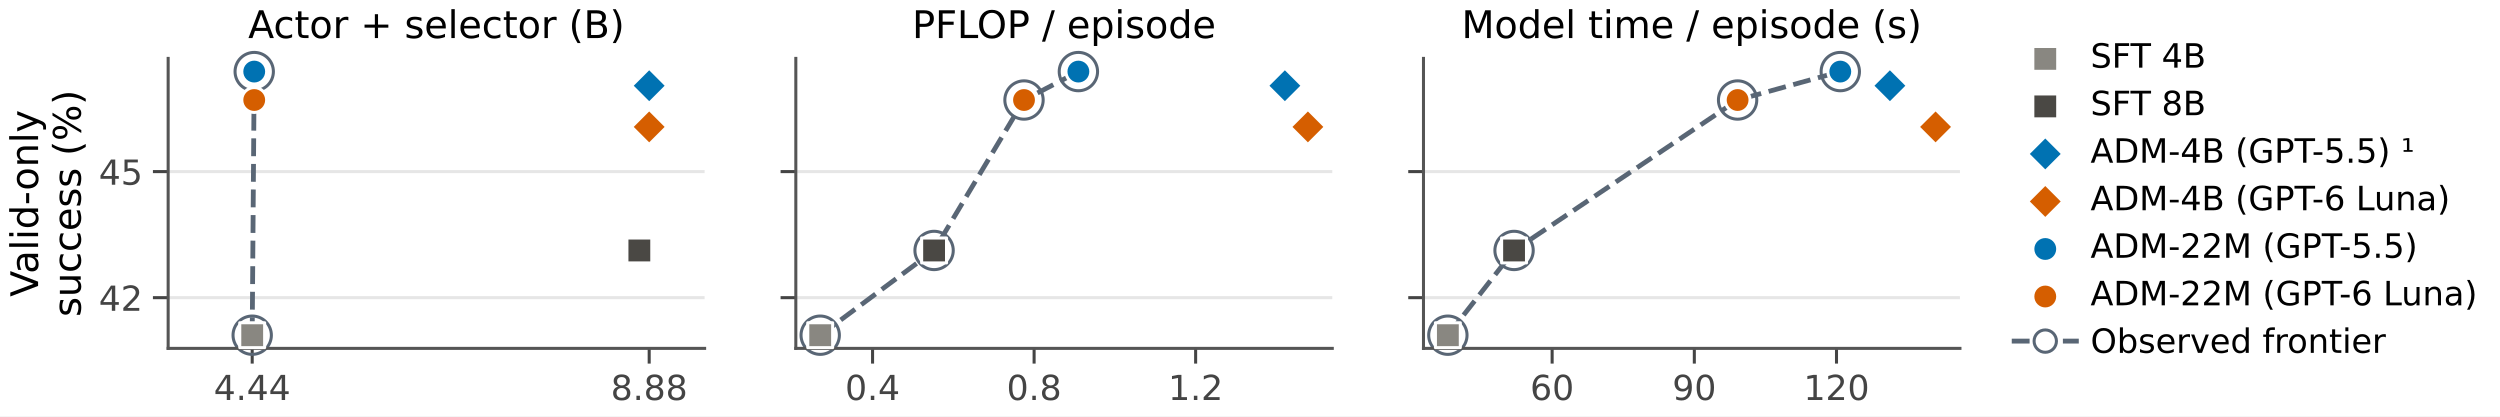
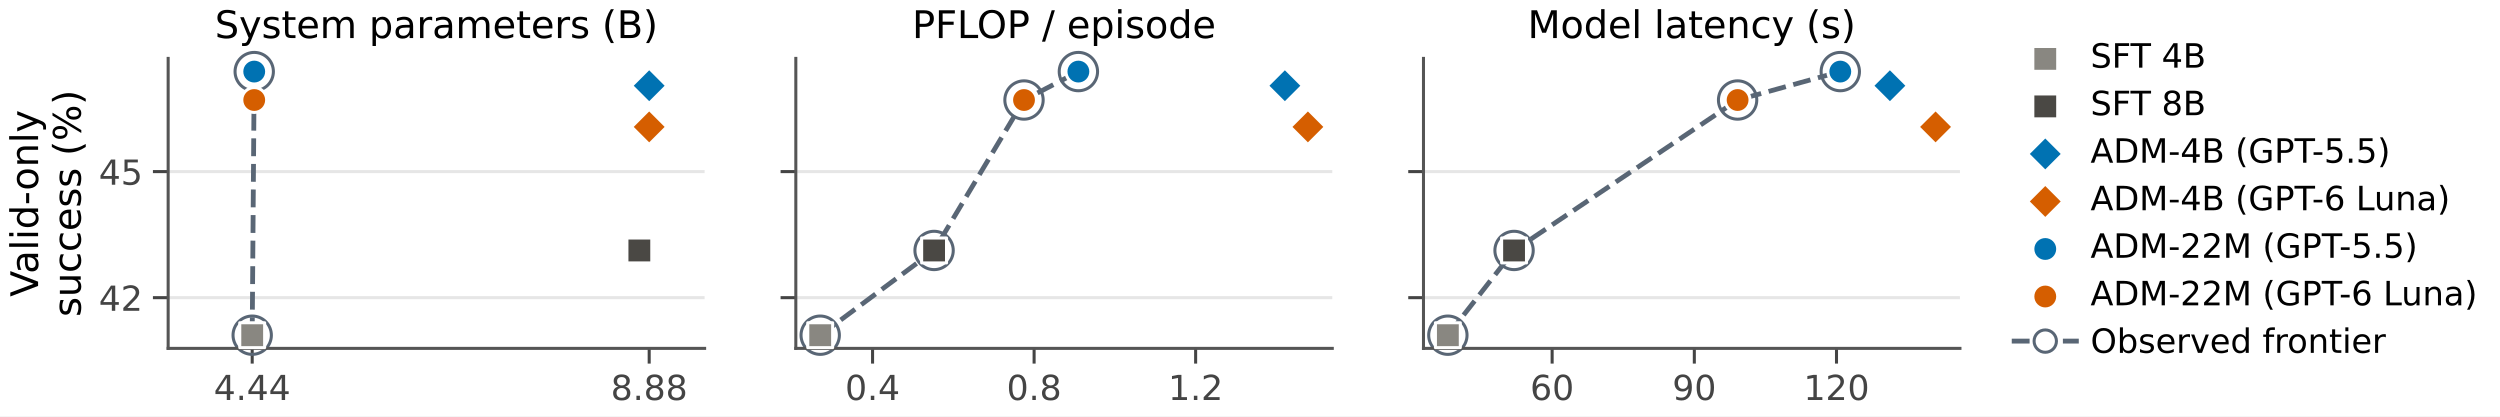
<svg xmlns="http://www.w3.org/2000/svg" xmlns:xlink="http://www.w3.org/1999/xlink" width="492.246pt" height="81.976pt" viewBox="0 0 492.246 81.976" version="1.1">
  <defs>
    <style type="text/css">*{stroke-linejoin: round; stroke-linecap: butt}</style>
  </defs>
  <g id="figure_1">
    <g id="patch_1">
      <path d="M 0 81.976 L 492.246 81.976 L 492.246 0 L 0 0 z " style="fill: #ffffff" />
    </g>
    <g id="axes_1">
      <g id="patch_2">
        <path d="M 33.11 68.595 L 138.739 68.595 L 138.739 11.499 L 33.11 11.499 z " style="fill: #ffffff" />
      </g>
      <g id="matplotlib.axis_1">
        <g id="xtick_1">
          <g id="line2d_1">
            <defs>
-               <path id="m1d6818818a" d="M 0 0 L 0 3 " style="stroke: #444444; stroke-width: 0.6" />
+               <path id="m4ed2a5f9fd" d="M 0 0 L 0 3 " style="stroke: #444444; stroke-width: 0.6" />
            </defs>
            <g>
-               <use xlink:href="#m1d6818818a" x="49.658" y="68.595" style="fill: #444444; stroke: #444444; stroke-width: 0.6" />
+               <use xlink:href="#m4ed2a5f9fd" x="49.658" y="68.595" style="fill: #444444; stroke: #444444; stroke-width: 0.6" />
            </g>
          </g>
          <g id="text_1">
            <text style="fill: #444444; font: 6.8px 'DejaVu Sans'; text-anchor: middle" x="49.658" y="78.762" transform="rotate(-0 49.65846 78.76177)">4.44</text>
          </g>
        </g>
        <g id="xtick_2">
          <g id="line2d_2">
            <g>
-               <use xlink:href="#m1d6818818a" x="127.824" y="68.595" style="fill: #444444; stroke: #444444; stroke-width: 0.6" />
+               <use xlink:href="#m4ed2a5f9fd" x="127.824" y="68.595" style="fill: #444444; stroke: #444444; stroke-width: 0.6" />
            </g>
          </g>
          <g id="text_2">
            <text style="fill: #444444; font: 6.8px 'DejaVu Sans'; text-anchor: middle" x="127.824" y="78.762" transform="rotate(-0 127.8237 78.76177)">8.88</text>
          </g>
        </g>
      </g>
      <g id="matplotlib.axis_2">
        <g id="ytick_1">
          <g id="line2d_3">
-             <path d="M 33.11 58.608 L 138.739 58.608 " clip-path="url(#pe77ef2e80b)" style="fill: none; stroke: #e6e6e6; stroke-width: 0.6; stroke-linecap: square" />
+             <path d="M 33.11 58.608 L 138.739 58.608 " clip-path="url(#pcce47cb4ce)" style="fill: none; stroke: #e6e6e6; stroke-width: 0.6; stroke-linecap: square" />
          </g>
          <g id="line2d_4">
            <defs>
-               <path id="med9d00f886" d="M 0 0 L -3 0 " style="stroke: #444444; stroke-width: 0.6" />
+               <path id="m2b2ba8d60e" d="M 0 0 L -3 0 " style="stroke: #444444; stroke-width: 0.6" />
            </defs>
            <g>
-               <use xlink:href="#med9d00f886" x="33.11" y="58.608" style="fill: #444444; stroke: #444444; stroke-width: 0.6" />
+               <use xlink:href="#m2b2ba8d60e" x="33.11" y="58.608" style="fill: #444444; stroke: #444444; stroke-width: 0.6" />
            </g>
          </g>
          <g id="text_3">
            <text style="fill: #444444; font: 6.8px 'DejaVu Sans'; text-anchor: end" x="28.11" y="61.192" transform="rotate(-0 28.10995 61.1916)">42</text>
          </g>
        </g>
        <g id="ytick_2">
          <g id="line2d_5">
-             <path d="M 33.11 33.786 L 138.739 33.786 " clip-path="url(#pe77ef2e80b)" style="fill: none; stroke: #e6e6e6; stroke-width: 0.6; stroke-linecap: square" />
+             <path d="M 33.11 33.786 L 138.739 33.786 " clip-path="url(#pcce47cb4ce)" style="fill: none; stroke: #e6e6e6; stroke-width: 0.6; stroke-linecap: square" />
          </g>
          <g id="line2d_6">
            <g>
-               <use xlink:href="#med9d00f886" x="33.11" y="33.786" style="fill: #444444; stroke: #444444; stroke-width: 0.6" />
+               <use xlink:href="#m2b2ba8d60e" x="33.11" y="33.786" style="fill: #444444; stroke: #444444; stroke-width: 0.6" />
            </g>
          </g>
          <g id="text_4">
            <text style="fill: #444444; font: 6.8px 'DejaVu Sans'; text-anchor: end" x="28.11" y="36.37" transform="rotate(-0 28.10995 36.36965)">45</text>
          </g>
        </g>
        <g id="text_5">
          <text style="font: 7.5px 'DejaVu Sans'" transform="translate(7.498828 58.43941) rotate(-90)">Valid-only</text>
          <text style="font: 7.5px 'DejaVu Sans'" transform="translate(15.89719 62.39624) rotate(-90)">success (%)</text>
        </g>
      </g>
      <g id="line2d_7">
-         <path d="M 49.658 66 L 50.056 14.094 " clip-path="url(#pe77ef2e80b)" style="fill: none; stroke-dasharray: 3.515,1.52; stroke-dashoffset: 0; stroke: #596675; stroke-width: 0.95" />
+         <path d="M 49.658 66 L 50.056 14.094 " clip-path="url(#pcce47cb4ce)" style="fill: none; stroke-dasharray: 3.515,1.52; stroke-dashoffset: 0; stroke: #596675; stroke-width: 0.95" />
      </g>
      <g id="PathCollection_1">
        <defs>
-           <path id="C0_0_d51d27ac42" d="M 0 3.775 C 1.001 3.775 1.961 3.377 2.669 2.669 C 3.377 1.961 3.775 1.001 3.775 -0 C 3.775 -1.001 3.377 -1.961 2.669 -2.669 C 1.961 -3.377 1.001 -3.775 0 -3.775 C -1.001 -3.775 -1.961 -3.377 -2.669 -2.669 C -3.377 -1.961 -3.775 -1.001 -3.775 0 C -3.775 1.001 -3.377 1.961 -2.669 2.669 C -1.961 3.377 -1.001 3.775 0 3.775 z " />
-         </defs>
-         <use xlink:href="#C0_0_d51d27ac42" x="49.658" y="66" style="fill: none; stroke: #596675; stroke-width: 0.6" />
-         <use xlink:href="#C0_0_d51d27ac42" x="50.056" y="14.094" style="fill: none; stroke: #596675; stroke-width: 0.6" />
+           <path id="C0_0_859337e7d4" d="M 0 3.775 C 1.001 3.775 1.961 3.377 2.669 2.669 C 3.377 1.961 3.775 1.001 3.775 -0 C 3.775 -1.001 3.377 -1.961 2.669 -2.669 C 1.961 -3.377 1.001 -3.775 0 -3.775 C -1.001 -3.775 -1.961 -3.377 -2.669 -2.669 C -3.377 -1.961 -3.775 -1.001 -3.775 0 C -3.775 1.001 -3.377 1.961 -2.669 2.669 C -1.961 3.377 -1.001 3.775 0 3.775 z " />
+         </defs>
+         <use xlink:href="#C0_0_859337e7d4" x="49.658" y="66" style="fill: none; stroke: #596675; stroke-width: 0.6" />
+         <use xlink:href="#C0_0_859337e7d4" x="50.056" y="14.094" style="fill: none; stroke: #596675; stroke-width: 0.6" />
      </g>
      <g id="patch_3">
        <path d="M 33.11 68.595 L 33.11 11.499 " style="fill: none; stroke: #555555; stroke-width: 0.6; stroke-linejoin: miter; stroke-linecap: square" />
      </g>
      <g id="patch_4">
        <path d="M 33.11 68.595 L 138.739 68.595 " style="fill: none; stroke: #555555; stroke-width: 0.6; stroke-linejoin: miter; stroke-linecap: square" />
      </g>
      <g id="PathCollection_2">
        <defs>
-           <path id="m25f472e265" d="M -0 3.464 L 3.464 0 L 0 -3.464 L -3.464 -0 z " style="stroke: #ffffff; stroke-width: 0.6" />
-         </defs>
-         <g>
-           <use xlink:href="#m25f472e265" x="127.824" y="16.88" style="fill: #0072b2; stroke: #ffffff; stroke-width: 0.6" />
+           <path id="m54dc20bf72" d="M -0 3.464 L 3.464 0 L 0 -3.464 L -3.464 -0 z " style="stroke: #ffffff; stroke-width: 0.6" />
+         </defs>
+         <g>
+           <use xlink:href="#m54dc20bf72" x="127.824" y="16.88" style="fill: #0072b2; stroke: #ffffff; stroke-width: 0.6" />
        </g>
      </g>
      <g id="PathCollection_3">
        <defs>
-           <path id="m41f40985aa" d="M -0 3.464 L 3.464 0 L 0 -3.464 L -3.464 -0 z " style="stroke: #ffffff; stroke-width: 0.6" />
-         </defs>
-         <g>
-           <use xlink:href="#m41f40985aa" x="127.824" y="24.988" style="fill: #d55e00; stroke: #ffffff; stroke-width: 0.6" />
+           <path id="mbe1b7980fe" d="M -0 3.464 L 3.464 0 L 0 -3.464 L -3.464 -0 z " style="stroke: #ffffff; stroke-width: 0.6" />
+         </defs>
+         <g>
+           <use xlink:href="#mbe1b7980fe" x="127.824" y="24.988" style="fill: #d55e00; stroke: #ffffff; stroke-width: 0.6" />
        </g>
      </g>
      <g id="PathCollection_4">
        <defs>
-           <path id="m93960d5d85" d="M 0 2.449 C 0.65 2.449 1.273 2.191 1.732 1.732 C 2.191 1.273 2.449 0.65 2.449 0 C 2.449 -0.65 2.191 -1.273 1.732 -1.732 C 1.273 -2.191 0.65 -2.449 0 -2.449 C -0.65 -2.449 -1.273 -2.191 -1.732 -1.732 C -2.191 -1.273 -2.449 -0.65 -2.449 0 C -2.449 0.65 -2.191 1.273 -1.732 1.732 C -1.273 2.191 -0.65 2.449 0 2.449 z " style="stroke: #ffffff; stroke-width: 0.6" />
-         </defs>
-         <g>
-           <use xlink:href="#m93960d5d85" x="50.056" y="14.094" style="fill: #0072b2; stroke: #ffffff; stroke-width: 0.6" />
+           <path id="m89b15c3407" d="M 0 2.449 C 0.65 2.449 1.273 2.191 1.732 1.732 C 2.191 1.273 2.449 0.65 2.449 0 C 2.449 -0.65 2.191 -1.273 1.732 -1.732 C 1.273 -2.191 0.65 -2.449 0 -2.449 C -0.65 -2.449 -1.273 -2.191 -1.732 -1.732 C -2.191 -1.273 -2.449 -0.65 -2.449 0 C -2.449 0.65 -2.191 1.273 -1.732 1.732 C -1.273 2.191 -0.65 2.449 0 2.449 z " style="stroke: #ffffff; stroke-width: 0.6" />
+         </defs>
+         <g>
+           <use xlink:href="#m89b15c3407" x="50.056" y="14.094" style="fill: #0072b2; stroke: #ffffff; stroke-width: 0.6" />
        </g>
      </g>
      <g id="PathCollection_5">
        <defs>
-           <path id="mc1979ccee5" d="M 0 2.449 C 0.65 2.449 1.273 2.191 1.732 1.732 C 2.191 1.273 2.449 0.65 2.449 0 C 2.449 -0.65 2.191 -1.273 1.732 -1.732 C 1.273 -2.191 0.65 -2.449 0 -2.449 C -0.65 -2.449 -1.273 -2.191 -1.732 -1.732 C -2.191 -1.273 -2.449 -0.65 -2.449 0 C -2.449 0.65 -2.191 1.273 -1.732 1.732 C -1.273 2.191 -0.65 2.449 0 2.449 z " style="stroke: #ffffff; stroke-width: 0.6" />
-         </defs>
-         <g>
-           <use xlink:href="#mc1979ccee5" x="50.056" y="19.693" style="fill: #d55e00; stroke: #ffffff; stroke-width: 0.6" />
+           <path id="m65c26125ad" d="M 0 2.449 C 0.65 2.449 1.273 2.191 1.732 1.732 C 2.191 1.273 2.449 0.65 2.449 0 C 2.449 -0.65 2.191 -1.273 1.732 -1.732 C 1.273 -2.191 0.65 -2.449 0 -2.449 C -0.65 -2.449 -1.273 -2.191 -1.732 -1.732 C -2.191 -1.273 -2.449 -0.65 -2.449 0 C -2.449 0.65 -2.191 1.273 -1.732 1.732 C -1.273 2.191 -0.65 2.449 0 2.449 z " style="stroke: #ffffff; stroke-width: 0.6" />
+         </defs>
+         <g>
+           <use xlink:href="#m65c26125ad" x="50.056" y="19.693" style="fill: #d55e00; stroke: #ffffff; stroke-width: 0.6" />
        </g>
      </g>
      <g id="text_6">
-         <text style="font: 7.5px 'DejaVu Sans'; text-anchor: middle" x="85.924" y="7.499" transform="rotate(-0 85.92432 7.498828)">Actor + selector (B)</text>
+         <text style="font: 7.5px 'DejaVu Sans'; text-anchor: middle" x="85.924" y="7.499" transform="rotate(-0 85.92432 7.498828)">System parameters (B)</text>
      </g>
      <g id="PathCollection_6">
        <defs>
-           <path id="me583e80e19" d="M -2.449 2.449 L 2.449 2.449 L 2.449 -2.449 L -2.449 -2.449 z " style="stroke: #ffffff; stroke-width: 0.6" />
-         </defs>
-         <g>
-           <use xlink:href="#me583e80e19" x="49.658" y="66" style="fill: #898781; stroke: #ffffff; stroke-width: 0.6" />
+           <path id="ma2722bf5ea" d="M -2.449 2.449 L 2.449 2.449 L 2.449 -2.449 L -2.449 -2.449 z " style="stroke: #ffffff; stroke-width: 0.6" />
+         </defs>
+         <g>
+           <use xlink:href="#ma2722bf5ea" x="49.658" y="66" style="fill: #898781; stroke: #ffffff; stroke-width: 0.6" />
        </g>
      </g>
      <g id="PathCollection_7">
        <defs>
-           <path id="m8d2013bb5d" d="M -2.449 2.449 L 2.449 2.449 L 2.449 -2.449 L -2.449 -2.449 z " style="stroke: #ffffff; stroke-width: 0.6" />
-         </defs>
-         <g>
-           <use xlink:href="#m8d2013bb5d" x="125.887" y="49.314" style="fill: #4a4844; stroke: #ffffff; stroke-width: 0.6" />
+           <path id="m0a4934aa23" d="M -2.449 2.449 L 2.449 2.449 L 2.449 -2.449 L -2.449 -2.449 z " style="stroke: #ffffff; stroke-width: 0.6" />
+         </defs>
+         <g>
+           <use xlink:href="#m0a4934aa23" x="125.887" y="49.314" style="fill: #4a4844; stroke: #ffffff; stroke-width: 0.6" />
        </g>
      </g>
    </g>
    <g id="axes_2">
      <g id="patch_5">
        <path d="M 156.696 68.595 L 262.324 68.595 L 262.324 11.499 L 156.696 11.499 z " style="fill: #ffffff" />
      </g>
      <g id="matplotlib.axis_3">
        <g id="xtick_3">
          <g id="line2d_8">
            <g>
-               <use xlink:href="#m1d6818818a" x="171.807" y="68.595" style="fill: #444444; stroke: #444444; stroke-width: 0.6" />
+               <use xlink:href="#m4ed2a5f9fd" x="171.807" y="68.595" style="fill: #444444; stroke: #444444; stroke-width: 0.6" />
            </g>
          </g>
          <g id="text_7">
            <text style="fill: #444444; font: 6.8px 'DejaVu Sans'; text-anchor: middle" x="171.807" y="78.762" transform="rotate(-0 171.8072 78.76177)">0.4</text>
          </g>
        </g>
        <g id="xtick_4">
          <g id="line2d_9">
            <g>
-               <use xlink:href="#m1d6818818a" x="203.613" y="68.595" style="fill: #444444; stroke: #444444; stroke-width: 0.6" />
+               <use xlink:href="#m4ed2a5f9fd" x="203.613" y="68.595" style="fill: #444444; stroke: #444444; stroke-width: 0.6" />
            </g>
          </g>
          <g id="text_8">
            <text style="fill: #444444; font: 6.8px 'DejaVu Sans'; text-anchor: middle" x="203.613" y="78.762" transform="rotate(-0 203.6127 78.76177)">0.8</text>
          </g>
        </g>
        <g id="xtick_5">
          <g id="line2d_10">
            <g>
-               <use xlink:href="#m1d6818818a" x="235.418" y="68.595" style="fill: #444444; stroke: #444444; stroke-width: 0.6" />
+               <use xlink:href="#m4ed2a5f9fd" x="235.418" y="68.595" style="fill: #444444; stroke: #444444; stroke-width: 0.6" />
            </g>
          </g>
          <g id="text_9">
            <text style="fill: #444444; font: 6.8px 'DejaVu Sans'; text-anchor: middle" x="235.418" y="78.762" transform="rotate(-0 235.4182 78.76177)">1.2</text>
          </g>
        </g>
      </g>
      <g id="matplotlib.axis_4">
        <g id="ytick_3">
          <g id="line2d_11">
-             <path d="M 156.696 58.608 L 262.324 58.608 " clip-path="url(#pc589621de2)" style="fill: none; stroke: #e6e6e6; stroke-width: 0.6; stroke-linecap: square" />
+             <path d="M 156.696 58.608 L 262.324 58.608 " clip-path="url(#p7c6362c115)" style="fill: none; stroke: #e6e6e6; stroke-width: 0.6; stroke-linecap: square" />
          </g>
          <g id="line2d_12">
            <g>
-               <use xlink:href="#med9d00f886" x="156.696" y="58.608" style="fill: #444444; stroke: #444444; stroke-width: 0.6" />
+               <use xlink:href="#m2b2ba8d60e" x="156.696" y="58.608" style="fill: #444444; stroke: #444444; stroke-width: 0.6" />
            </g>
          </g>
        </g>
        <g id="ytick_4">
          <g id="line2d_13">
-             <path d="M 156.696 33.786 L 262.324 33.786 " clip-path="url(#pc589621de2)" style="fill: none; stroke: #e6e6e6; stroke-width: 0.6; stroke-linecap: square" />
+             <path d="M 156.696 33.786 L 262.324 33.786 " clip-path="url(#p7c6362c115)" style="fill: none; stroke: #e6e6e6; stroke-width: 0.6; stroke-linecap: square" />
          </g>
          <g id="line2d_14">
            <g>
-               <use xlink:href="#med9d00f886" x="156.696" y="33.786" style="fill: #444444; stroke: #444444; stroke-width: 0.6" />
+               <use xlink:href="#m2b2ba8d60e" x="156.696" y="33.786" style="fill: #444444; stroke: #444444; stroke-width: 0.6" />
            </g>
          </g>
        </g>
      </g>
      <g id="line2d_15">
-         <path d="M 161.497 66 L 183.92 49.314 L 201.625 19.693 L 212.333 14.094 " clip-path="url(#pc589621de2)" style="fill: none; stroke-dasharray: 3.515,1.52; stroke-dashoffset: 0; stroke: #596675; stroke-width: 0.95" />
+         <path d="M 161.497 66 L 183.92 49.314 L 201.625 19.693 L 212.333 14.094 " clip-path="url(#p7c6362c115)" style="fill: none; stroke-dasharray: 3.515,1.52; stroke-dashoffset: 0; stroke: #596675; stroke-width: 0.95" />
      </g>
      <g id="PathCollection_8">
        <defs>
-           <path id="C1_0_61b269b53e" d="M 0 3.775 C 1.001 3.775 1.961 3.377 2.669 2.669 C 3.377 1.961 3.775 1.001 3.775 -0 C 3.775 -1.001 3.377 -1.961 2.669 -2.669 C 1.961 -3.377 1.001 -3.775 0 -3.775 C -1.001 -3.775 -1.961 -3.377 -2.669 -2.669 C -3.377 -1.961 -3.775 -1.001 -3.775 0 C -3.775 1.001 -3.377 1.961 -2.669 2.669 C -1.961 3.377 -1.001 3.775 0 3.775 z " />
-         </defs>
-         <use xlink:href="#C1_0_61b269b53e" x="161.497" y="66" style="fill: none; stroke: #596675; stroke-width: 0.6" />
-         <use xlink:href="#C1_0_61b269b53e" x="183.92" y="49.314" style="fill: none; stroke: #596675; stroke-width: 0.6" />
-         <use xlink:href="#C1_0_61b269b53e" x="201.625" y="19.693" style="fill: none; stroke: #596675; stroke-width: 0.6" />
-         <use xlink:href="#C1_0_61b269b53e" x="212.333" y="14.094" style="fill: none; stroke: #596675; stroke-width: 0.6" />
+           <path id="C1_0_ae42c2b0bc" d="M 0 3.775 C 1.001 3.775 1.961 3.377 2.669 2.669 C 3.377 1.961 3.775 1.001 3.775 -0 C 3.775 -1.001 3.377 -1.961 2.669 -2.669 C 1.961 -3.377 1.001 -3.775 0 -3.775 C -1.001 -3.775 -1.961 -3.377 -2.669 -2.669 C -3.377 -1.961 -3.775 -1.001 -3.775 0 C -3.775 1.001 -3.377 1.961 -2.669 2.669 C -1.961 3.377 -1.001 3.775 0 3.775 z " />
+         </defs>
+         <use xlink:href="#C1_0_ae42c2b0bc" x="161.497" y="66" style="fill: none; stroke: #596675; stroke-width: 0.6" />
+         <use xlink:href="#C1_0_ae42c2b0bc" x="183.92" y="49.314" style="fill: none; stroke: #596675; stroke-width: 0.6" />
+         <use xlink:href="#C1_0_ae42c2b0bc" x="201.625" y="19.693" style="fill: none; stroke: #596675; stroke-width: 0.6" />
+         <use xlink:href="#C1_0_ae42c2b0bc" x="212.333" y="14.094" style="fill: none; stroke: #596675; stroke-width: 0.6" />
      </g>
      <g id="patch_6">
        <path d="M 156.696 68.595 L 156.696 11.499 " style="fill: none; stroke: #555555; stroke-width: 0.6; stroke-linejoin: miter; stroke-linecap: square" />
      </g>
      <g id="patch_7">
        <path d="M 156.696 68.595 L 262.324 68.595 " style="fill: none; stroke: #555555; stroke-width: 0.6; stroke-linejoin: miter; stroke-linecap: square" />
      </g>
      <g id="PathCollection_9">
        <g>
-           <use xlink:href="#m25f472e265" x="252.991" y="16.88" style="fill: #0072b2; stroke: #ffffff; stroke-width: 0.6" />
+           <use xlink:href="#m54dc20bf72" x="252.991" y="16.88" style="fill: #0072b2; stroke: #ffffff; stroke-width: 0.6" />
        </g>
      </g>
      <g id="PathCollection_10">
        <g>
-           <use xlink:href="#m41f40985aa" x="257.523" y="24.988" style="fill: #d55e00; stroke: #ffffff; stroke-width: 0.6" />
+           <use xlink:href="#mbe1b7980fe" x="257.523" y="24.988" style="fill: #d55e00; stroke: #ffffff; stroke-width: 0.6" />
        </g>
      </g>
      <g id="PathCollection_11">
        <g>
-           <use xlink:href="#m93960d5d85" x="212.333" y="14.094" style="fill: #0072b2; stroke: #ffffff; stroke-width: 0.6" />
+           <use xlink:href="#m89b15c3407" x="212.333" y="14.094" style="fill: #0072b2; stroke: #ffffff; stroke-width: 0.6" />
        </g>
      </g>
      <g id="PathCollection_12">
        <g>
-           <use xlink:href="#mc1979ccee5" x="201.625" y="19.693" style="fill: #d55e00; stroke: #ffffff; stroke-width: 0.6" />
+           <use xlink:href="#m65c26125ad" x="201.625" y="19.693" style="fill: #d55e00; stroke: #ffffff; stroke-width: 0.6" />
        </g>
      </g>
      <g id="text_10">
        <text style="font: 7.5px 'DejaVu Sans'; text-anchor: middle" x="209.51" y="7.499" transform="rotate(-0 209.51 7.498828)">PFLOP / episode</text>
      </g>
      <g id="PathCollection_13">
        <g>
-           <use xlink:href="#me583e80e19" x="161.497" y="66" style="fill: #898781; stroke: #ffffff; stroke-width: 0.6" />
+           <use xlink:href="#ma2722bf5ea" x="161.497" y="66" style="fill: #898781; stroke: #ffffff; stroke-width: 0.6" />
        </g>
      </g>
      <g id="PathCollection_14">
        <g>
-           <use xlink:href="#m8d2013bb5d" x="183.92" y="49.314" style="fill: #4a4844; stroke: #ffffff; stroke-width: 0.6" />
+           <use xlink:href="#m0a4934aa23" x="183.92" y="49.314" style="fill: #4a4844; stroke: #ffffff; stroke-width: 0.6" />
        </g>
      </g>
    </g>
    <g id="axes_3">
      <g id="patch_8">
        <path d="M 280.281 68.595 L 385.91 68.595 L 385.91 11.499 L 280.281 11.499 z " style="fill: #ffffff" />
      </g>
      <g id="matplotlib.axis_5">
        <g id="xtick_6">
          <g id="line2d_16">
            <g>
-               <use xlink:href="#m1d6818818a" x="305.613" y="68.595" style="fill: #444444; stroke: #444444; stroke-width: 0.6" />
+               <use xlink:href="#m4ed2a5f9fd" x="305.613" y="68.595" style="fill: #444444; stroke: #444444; stroke-width: 0.6" />
            </g>
          </g>
          <g id="text_11">
            <text style="fill: #444444; font: 6.8px 'DejaVu Sans'; text-anchor: middle" x="305.613" y="78.762" transform="rotate(-0 305.6129 78.76177)">60</text>
          </g>
        </g>
        <g id="xtick_7">
          <g id="line2d_17">
            <g>
-               <use xlink:href="#m1d6818818a" x="333.609" y="68.595" style="fill: #444444; stroke: #444444; stroke-width: 0.6" />
+               <use xlink:href="#m4ed2a5f9fd" x="333.609" y="68.595" style="fill: #444444; stroke: #444444; stroke-width: 0.6" />
            </g>
          </g>
          <g id="text_12">
            <text style="fill: #444444; font: 6.8px 'DejaVu Sans'; text-anchor: middle" x="333.609" y="78.762" transform="rotate(-0 333.6088 78.76177)">90</text>
          </g>
        </g>
        <g id="xtick_8">
          <g id="line2d_18">
            <g>
-               <use xlink:href="#m1d6818818a" x="361.605" y="68.595" style="fill: #444444; stroke: #444444; stroke-width: 0.6" />
+               <use xlink:href="#m4ed2a5f9fd" x="361.605" y="68.595" style="fill: #444444; stroke: #444444; stroke-width: 0.6" />
            </g>
          </g>
          <g id="text_13">
            <text style="fill: #444444; font: 6.8px 'DejaVu Sans'; text-anchor: middle" x="361.605" y="78.762" transform="rotate(-0 361.6048 78.76177)">120</text>
          </g>
        </g>
      </g>
      <g id="matplotlib.axis_6">
        <g id="ytick_5">
          <g id="line2d_19">
-             <path d="M 280.281 58.608 L 385.91 58.608 " clip-path="url(#p28a3db1bd1)" style="fill: none; stroke: #e6e6e6; stroke-width: 0.6; stroke-linecap: square" />
+             <path d="M 280.281 58.608 L 385.91 58.608 " clip-path="url(#p27c7cbb88e)" style="fill: none; stroke: #e6e6e6; stroke-width: 0.6; stroke-linecap: square" />
          </g>
          <g id="line2d_20">
            <g>
-               <use xlink:href="#med9d00f886" x="280.281" y="58.608" style="fill: #444444; stroke: #444444; stroke-width: 0.6" />
+               <use xlink:href="#m2b2ba8d60e" x="280.281" y="58.608" style="fill: #444444; stroke: #444444; stroke-width: 0.6" />
            </g>
          </g>
        </g>
        <g id="ytick_6">
          <g id="line2d_21">
-             <path d="M 280.281 33.786 L 385.91 33.786 " clip-path="url(#p28a3db1bd1)" style="fill: none; stroke: #e6e6e6; stroke-width: 0.6; stroke-linecap: square" />
+             <path d="M 280.281 33.786 L 385.91 33.786 " clip-path="url(#p27c7cbb88e)" style="fill: none; stroke: #e6e6e6; stroke-width: 0.6; stroke-linecap: square" />
          </g>
          <g id="line2d_22">
            <g>
-               <use xlink:href="#med9d00f886" x="280.281" y="33.786" style="fill: #444444; stroke: #444444; stroke-width: 0.6" />
+               <use xlink:href="#m2b2ba8d60e" x="280.281" y="33.786" style="fill: #444444; stroke: #444444; stroke-width: 0.6" />
            </g>
          </g>
        </g>
      </g>
      <g id="line2d_23">
-         <path d="M 285.083 66 L 298.116 49.314 L 342.132 19.693 L 362.351 14.094 " clip-path="url(#p28a3db1bd1)" style="fill: none; stroke-dasharray: 3.515,1.52; stroke-dashoffset: 0; stroke: #596675; stroke-width: 0.95" />
+         <path d="M 285.083 66 L 298.116 49.314 L 342.132 19.693 L 362.351 14.094 " clip-path="url(#p27c7cbb88e)" style="fill: none; stroke-dasharray: 3.515,1.52; stroke-dashoffset: 0; stroke: #596675; stroke-width: 0.95" />
      </g>
      <g id="PathCollection_15">
        <defs>
-           <path id="C2_0_988a7291bb" d="M 0 3.775 C 1.001 3.775 1.961 3.377 2.669 2.669 C 3.377 1.961 3.775 1.001 3.775 -0 C 3.775 -1.001 3.377 -1.961 2.669 -2.669 C 1.961 -3.377 1.001 -3.775 0 -3.775 C -1.001 -3.775 -1.961 -3.377 -2.669 -2.669 C -3.377 -1.961 -3.775 -1.001 -3.775 0 C -3.775 1.001 -3.377 1.961 -2.669 2.669 C -1.961 3.377 -1.001 3.775 0 3.775 z " />
-         </defs>
-         <use xlink:href="#C2_0_988a7291bb" x="285.083" y="66" style="fill: none; stroke: #596675; stroke-width: 0.6" />
-         <use xlink:href="#C2_0_988a7291bb" x="298.116" y="49.314" style="fill: none; stroke: #596675; stroke-width: 0.6" />
-         <use xlink:href="#C2_0_988a7291bb" x="342.132" y="19.693" style="fill: none; stroke: #596675; stroke-width: 0.6" />
-         <use xlink:href="#C2_0_988a7291bb" x="362.351" y="14.094" style="fill: none; stroke: #596675; stroke-width: 0.6" />
+           <path id="C2_0_4a086ad0ec" d="M 0 3.775 C 1.001 3.775 1.961 3.377 2.669 2.669 C 3.377 1.961 3.775 1.001 3.775 -0 C 3.775 -1.001 3.377 -1.961 2.669 -2.669 C 1.961 -3.377 1.001 -3.775 0 -3.775 C -1.001 -3.775 -1.961 -3.377 -2.669 -2.669 C -3.377 -1.961 -3.775 -1.001 -3.775 0 C -3.775 1.001 -3.377 1.961 -2.669 2.669 C -1.961 3.377 -1.001 3.775 0 3.775 z " />
+         </defs>
+         <use xlink:href="#C2_0_4a086ad0ec" x="285.083" y="66" style="fill: none; stroke: #596675; stroke-width: 0.6" />
+         <use xlink:href="#C2_0_4a086ad0ec" x="298.116" y="49.314" style="fill: none; stroke: #596675; stroke-width: 0.6" />
+         <use xlink:href="#C2_0_4a086ad0ec" x="342.132" y="19.693" style="fill: none; stroke: #596675; stroke-width: 0.6" />
+         <use xlink:href="#C2_0_4a086ad0ec" x="362.351" y="14.094" style="fill: none; stroke: #596675; stroke-width: 0.6" />
      </g>
      <g id="patch_9">
        <path d="M 280.281 68.595 L 280.281 11.499 " style="fill: none; stroke: #555555; stroke-width: 0.6; stroke-linejoin: miter; stroke-linecap: square" />
      </g>
      <g id="patch_10">
        <path d="M 280.281 68.595 L 385.91 68.595 " style="fill: none; stroke: #555555; stroke-width: 0.6; stroke-linejoin: miter; stroke-linecap: square" />
      </g>
      <g id="PathCollection_16">
        <g>
-           <use xlink:href="#m25f472e265" x="372.119" y="16.88" style="fill: #0072b2; stroke: #ffffff; stroke-width: 0.6" />
+           <use xlink:href="#m54dc20bf72" x="372.119" y="16.88" style="fill: #0072b2; stroke: #ffffff; stroke-width: 0.6" />
        </g>
      </g>
      <g id="PathCollection_17">
        <g>
-           <use xlink:href="#m41f40985aa" x="381.109" y="24.988" style="fill: #d55e00; stroke: #ffffff; stroke-width: 0.6" />
+           <use xlink:href="#mbe1b7980fe" x="381.109" y="24.988" style="fill: #d55e00; stroke: #ffffff; stroke-width: 0.6" />
        </g>
      </g>
      <g id="PathCollection_18">
        <g>
-           <use xlink:href="#m93960d5d85" x="362.351" y="14.094" style="fill: #0072b2; stroke: #ffffff; stroke-width: 0.6" />
+           <use xlink:href="#m89b15c3407" x="362.351" y="14.094" style="fill: #0072b2; stroke: #ffffff; stroke-width: 0.6" />
        </g>
      </g>
      <g id="PathCollection_19">
        <g>
-           <use xlink:href="#mc1979ccee5" x="342.132" y="19.693" style="fill: #d55e00; stroke: #ffffff; stroke-width: 0.6" />
+           <use xlink:href="#m65c26125ad" x="342.132" y="19.693" style="fill: #d55e00; stroke: #ffffff; stroke-width: 0.6" />
        </g>
      </g>
      <g id="text_14">
-         <text style="font: 7.5px 'DejaVu Sans'; text-anchor: middle" x="333.096" y="7.499" transform="rotate(-0 333.0956 7.498828)">Model time / episode (s)</text>
+         <text style="font: 7.5px 'DejaVu Sans'; text-anchor: middle" x="333.096" y="7.499" transform="rotate(-0 333.0956 7.498828)">Model latency (s)</text>
      </g>
      <g id="PathCollection_20">
        <g>
-           <use xlink:href="#me583e80e19" x="285.083" y="66" style="fill: #898781; stroke: #ffffff; stroke-width: 0.6" />
+           <use xlink:href="#ma2722bf5ea" x="285.083" y="66" style="fill: #898781; stroke: #ffffff; stroke-width: 0.6" />
        </g>
      </g>
      <g id="PathCollection_21">
        <g>
-           <use xlink:href="#m8d2013bb5d" x="298.116" y="49.314" style="fill: #4a4844; stroke: #ffffff; stroke-width: 0.6" />
+           <use xlink:href="#m0a4934aa23" x="298.116" y="49.314" style="fill: #4a4844; stroke: #ffffff; stroke-width: 0.6" />
        </g>
      </g>
    </g>
    <g id="legend_1">
      <g id="PathCollection_22">
        <g>
-           <use xlink:href="#me583e80e19" x="402.71" y="11.595" style="fill: #898781; stroke: #ffffff; stroke-width: 0.6" />
+           <use xlink:href="#ma2722bf5ea" x="402.71" y="11.595" style="fill: #898781; stroke: #ffffff; stroke-width: 0.6" />
        </g>
      </g>
      <g id="text_15">
        <text style="font: 6.6px 'DejaVu Sans'; text-anchor: start" x="411.62" y="13.327" transform="rotate(-0 411.62 13.32733)">SFT 4B</text>
      </g>
      <g id="PathCollection_23">
        <g>
-           <use xlink:href="#m8d2013bb5d" x="402.71" y="20.952" style="fill: #4a4844; stroke: #ffffff; stroke-width: 0.6" />
+           <use xlink:href="#m0a4934aa23" x="402.71" y="20.952" style="fill: #4a4844; stroke: #ffffff; stroke-width: 0.6" />
        </g>
      </g>
      <g id="text_16">
        <text style="font: 6.6px 'DejaVu Sans'; text-anchor: start" x="411.62" y="22.685" transform="rotate(-0 411.62 22.68489)">SFT 8B</text>
      </g>
      <g id="PathCollection_24">
        <g>
-           <use xlink:href="#m25f472e265" x="402.71" y="30.31" style="fill: #0072b2; stroke: #ffffff; stroke-width: 0.6" />
+           <use xlink:href="#m54dc20bf72" x="402.71" y="30.31" style="fill: #0072b2; stroke: #ffffff; stroke-width: 0.6" />
        </g>
      </g>
      <g id="text_17">
-         <text style="font: 6.6px 'DejaVu Sans'; text-anchor: start" x="411.62" y="32.042" transform="rotate(-0 411.62 32.04245)">ADM-4B (GPT-5.5) ¹</text>
+         <text style="font: 6.6px 'DejaVu Sans'; text-anchor: start" x="411.62" y="32.042" transform="rotate(-0 411.62 32.04245)">ADM-4B (GPT-5.5)</text>
      </g>
      <g id="PathCollection_25">
        <g>
-           <use xlink:href="#m41f40985aa" x="402.71" y="39.668" style="fill: #d55e00; stroke: #ffffff; stroke-width: 0.6" />
+           <use xlink:href="#mbe1b7980fe" x="402.71" y="39.668" style="fill: #d55e00; stroke: #ffffff; stroke-width: 0.6" />
        </g>
      </g>
      <g id="text_18">
        <text style="font: 6.6px 'DejaVu Sans'; text-anchor: start" x="411.62" y="41.4" transform="rotate(-0 411.62 41.40002)">ADM-4B (GPT-6 Luna)</text>
      </g>
      <g id="PathCollection_26">
        <g>
-           <use xlink:href="#m93960d5d85" x="402.71" y="49.025" style="fill: #0072b2; stroke: #ffffff; stroke-width: 0.6" />
+           <use xlink:href="#m89b15c3407" x="402.71" y="49.025" style="fill: #0072b2; stroke: #ffffff; stroke-width: 0.6" />
        </g>
      </g>
      <g id="text_19">
        <text style="font: 6.6px 'DejaVu Sans'; text-anchor: start" x="411.62" y="50.758" transform="rotate(-0 411.62 50.75758)">ADM-22M (GPT-5.5)</text>
      </g>
      <g id="PathCollection_27">
        <g>
-           <use xlink:href="#mc1979ccee5" x="402.71" y="58.383" style="fill: #d55e00; stroke: #ffffff; stroke-width: 0.6" />
+           <use xlink:href="#m65c26125ad" x="402.71" y="58.383" style="fill: #d55e00; stroke: #ffffff; stroke-width: 0.6" />
        </g>
      </g>
      <g id="text_20">
        <text style="font: 6.6px 'DejaVu Sans'; text-anchor: start" x="411.62" y="60.115" transform="rotate(-0 411.62 60.11514)">ADM-22M (GPT-6 Luna)</text>
      </g>
      <g id="line2d_24">
        <path d="M 396.11 67.163 L 402.71 67.163 L 409.31 67.163 " style="fill: none; stroke-dasharray: 3.515,1.52; stroke-dashoffset: 0; stroke: #596675; stroke-width: 0.95" />
        <defs>
-           <path id="m44f5916257" d="M 0 2.2 C 0.583 2.2 1.143 1.968 1.556 1.556 C 1.968 1.143 2.2 0.583 2.2 0 C 2.2 -0.583 1.968 -1.143 1.556 -1.556 C 1.143 -1.968 0.583 -2.2 0 -2.2 C -0.583 -2.2 -1.143 -1.968 -1.556 -1.556 C -1.968 -1.143 -2.2 -0.583 -2.2 0 C -2.2 0.583 -1.968 1.143 -1.556 1.556 C -1.143 1.968 -0.583 2.2 0 2.2 z " style="stroke: #596675; stroke-width: 0.6" />
-         </defs>
-         <g>
-           <use xlink:href="#m44f5916257" x="402.71" y="67.163" style="fill: #ffffff; stroke: #596675; stroke-width: 0.6" />
+           <path id="mc26e8e0e2d" d="M 0 2.2 C 0.583 2.2 1.143 1.968 1.556 1.556 C 1.968 1.143 2.2 0.583 2.2 0 C 2.2 -0.583 1.968 -1.143 1.556 -1.556 C 1.143 -1.968 0.583 -2.2 0 -2.2 C -0.583 -2.2 -1.143 -1.968 -1.556 -1.556 C -1.968 -1.143 -2.2 -0.583 -2.2 0 C -2.2 0.583 -1.968 1.143 -1.556 1.556 C -1.143 1.968 -0.583 2.2 0 2.2 z " style="stroke: #596675; stroke-width: 0.6" />
+         </defs>
+         <g>
+           <use xlink:href="#mc26e8e0e2d" x="402.71" y="67.163" style="fill: #ffffff; stroke: #596675; stroke-width: 0.6" />
        </g>
      </g>
      <g id="text_21">
        <text style="font: 6.6px 'DejaVu Sans'; text-anchor: start" x="411.62" y="69.473" transform="rotate(-0 411.62 69.4727)">Observed frontier</text>
      </g>
    </g>
  </g>
  <defs>
-     <clipPath id="pe77ef2e80b">
+     <clipPath id="pcce47cb4ce">
      <rect x="33.11" y="11.499" width="105.629" height="57.096" />
    </clipPath>
-     <clipPath id="pc589621de2">
+     <clipPath id="p7c6362c115">
      <rect x="156.696" y="11.499" width="105.629" height="57.096" />
    </clipPath>
-     <clipPath id="p28a3db1bd1">
+     <clipPath id="p27c7cbb88e">
      <rect x="280.281" y="11.499" width="105.629" height="57.096" />
    </clipPath>
  </defs>
</svg>
